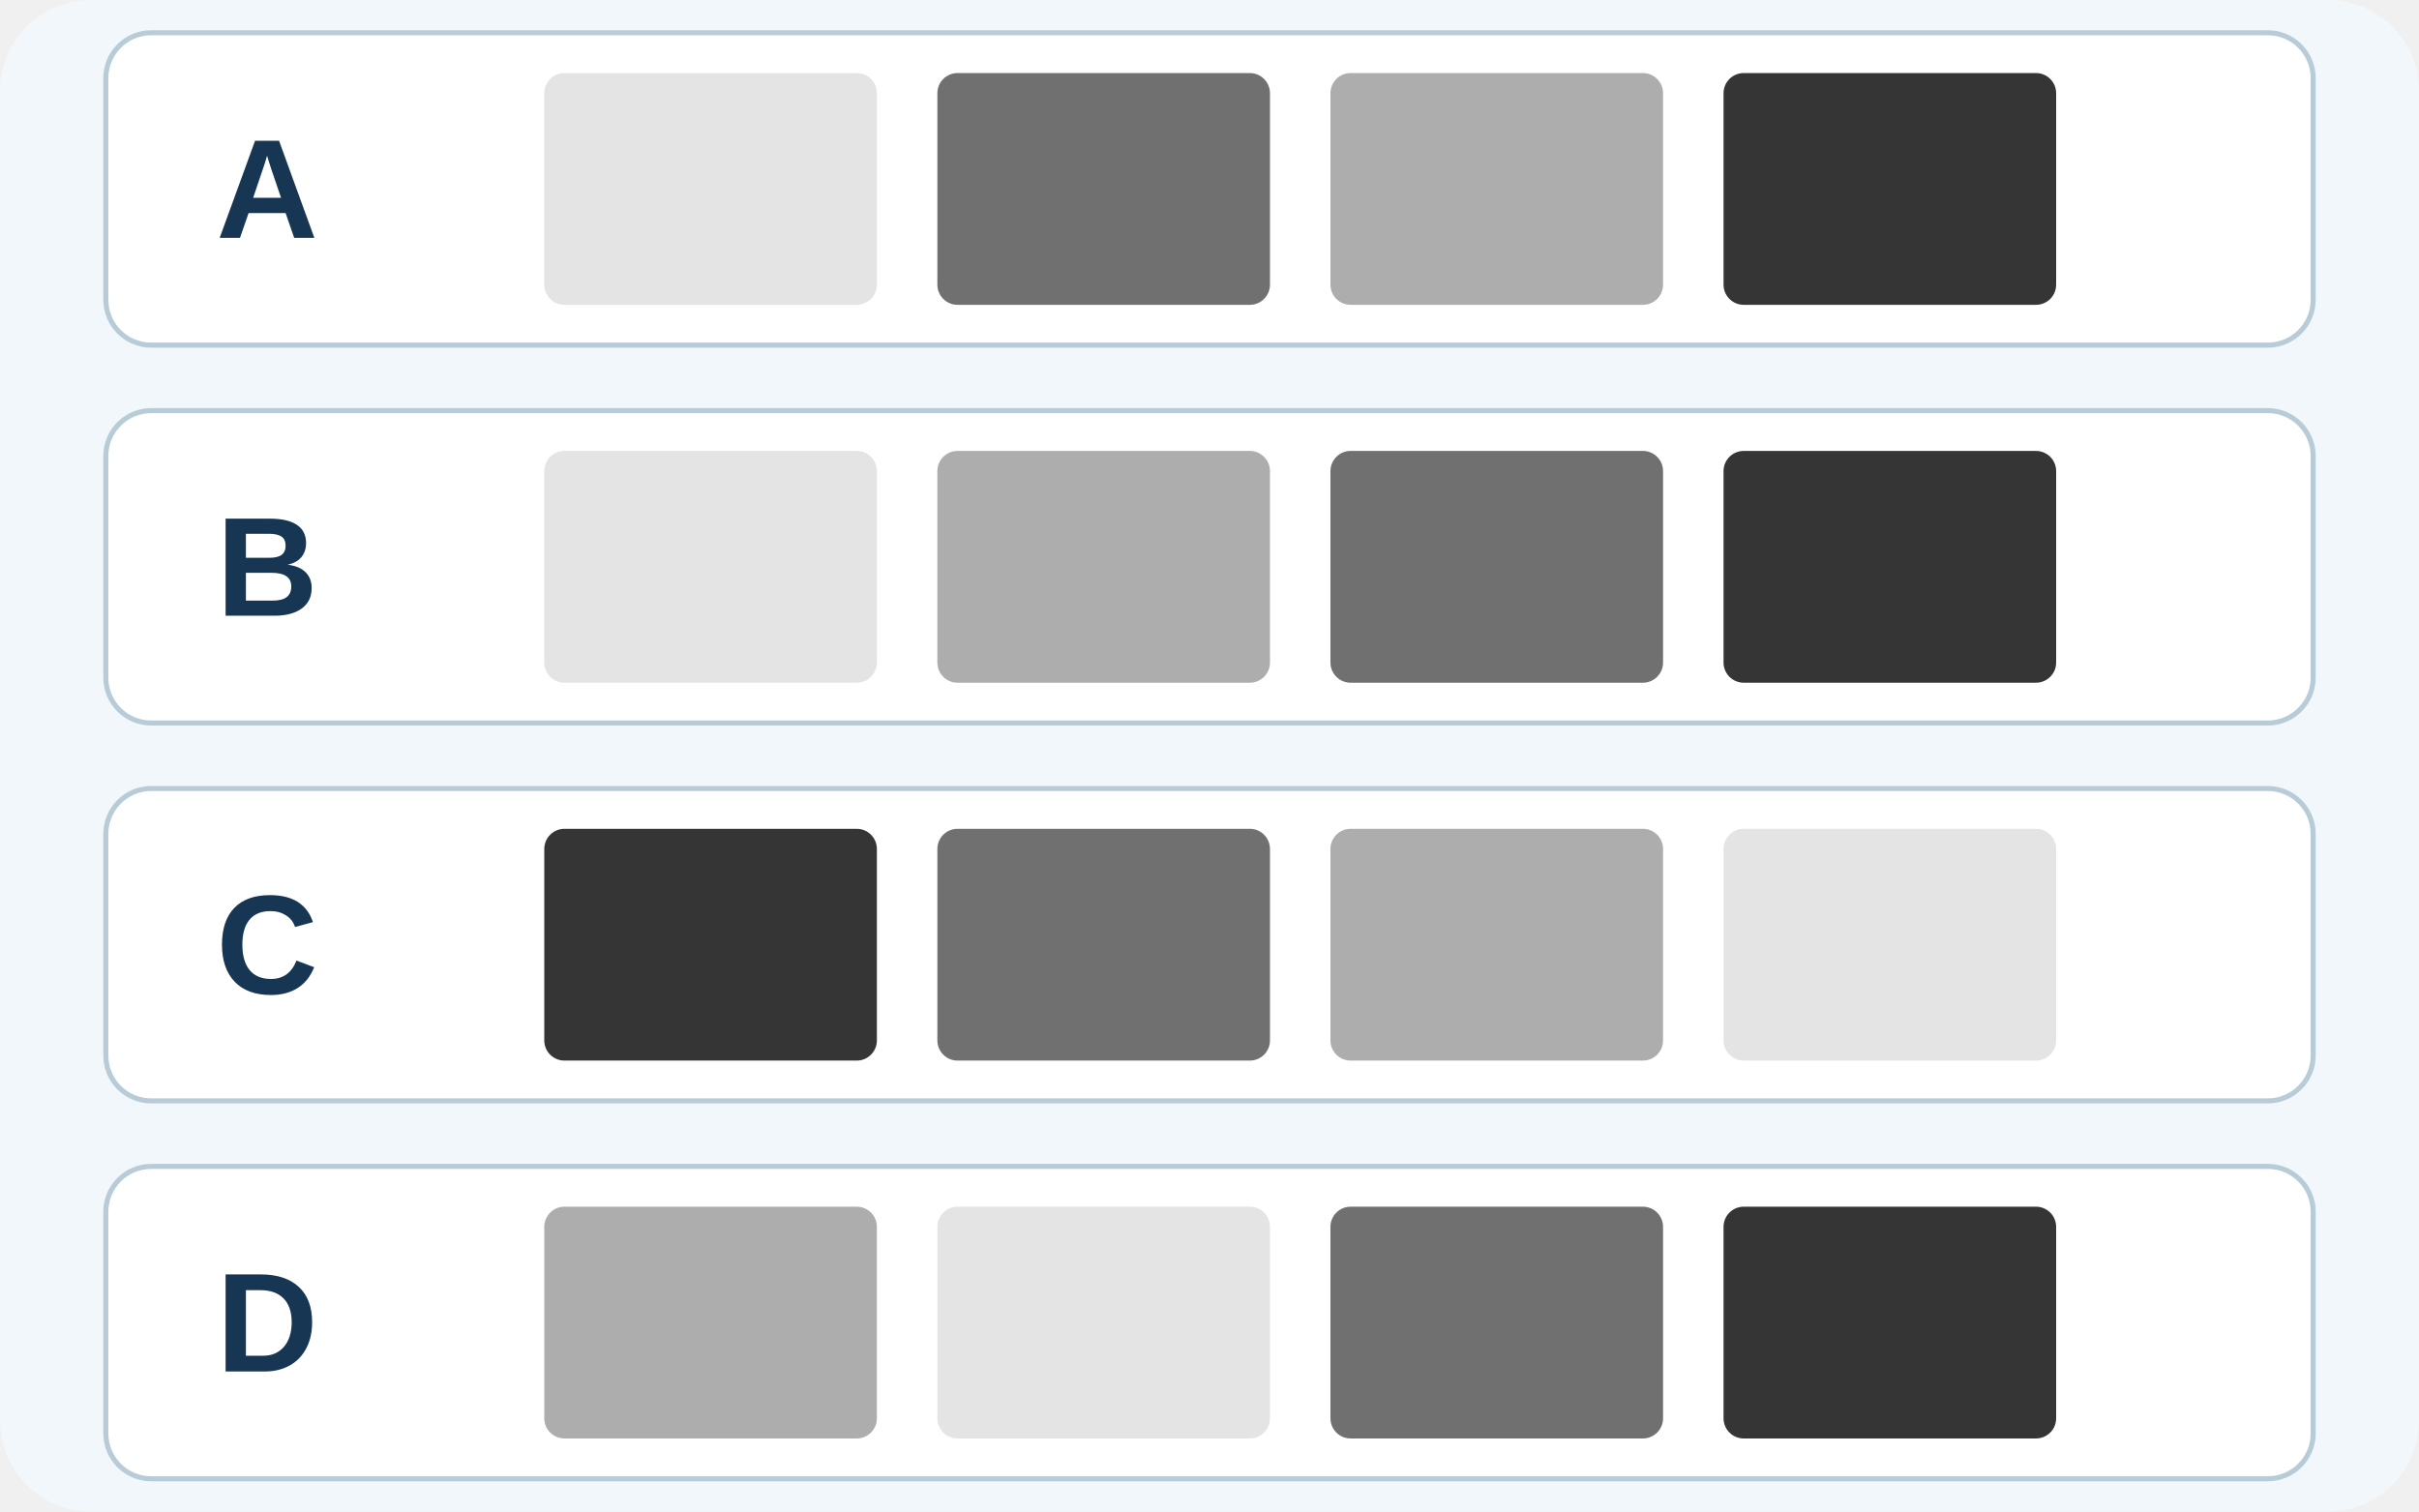
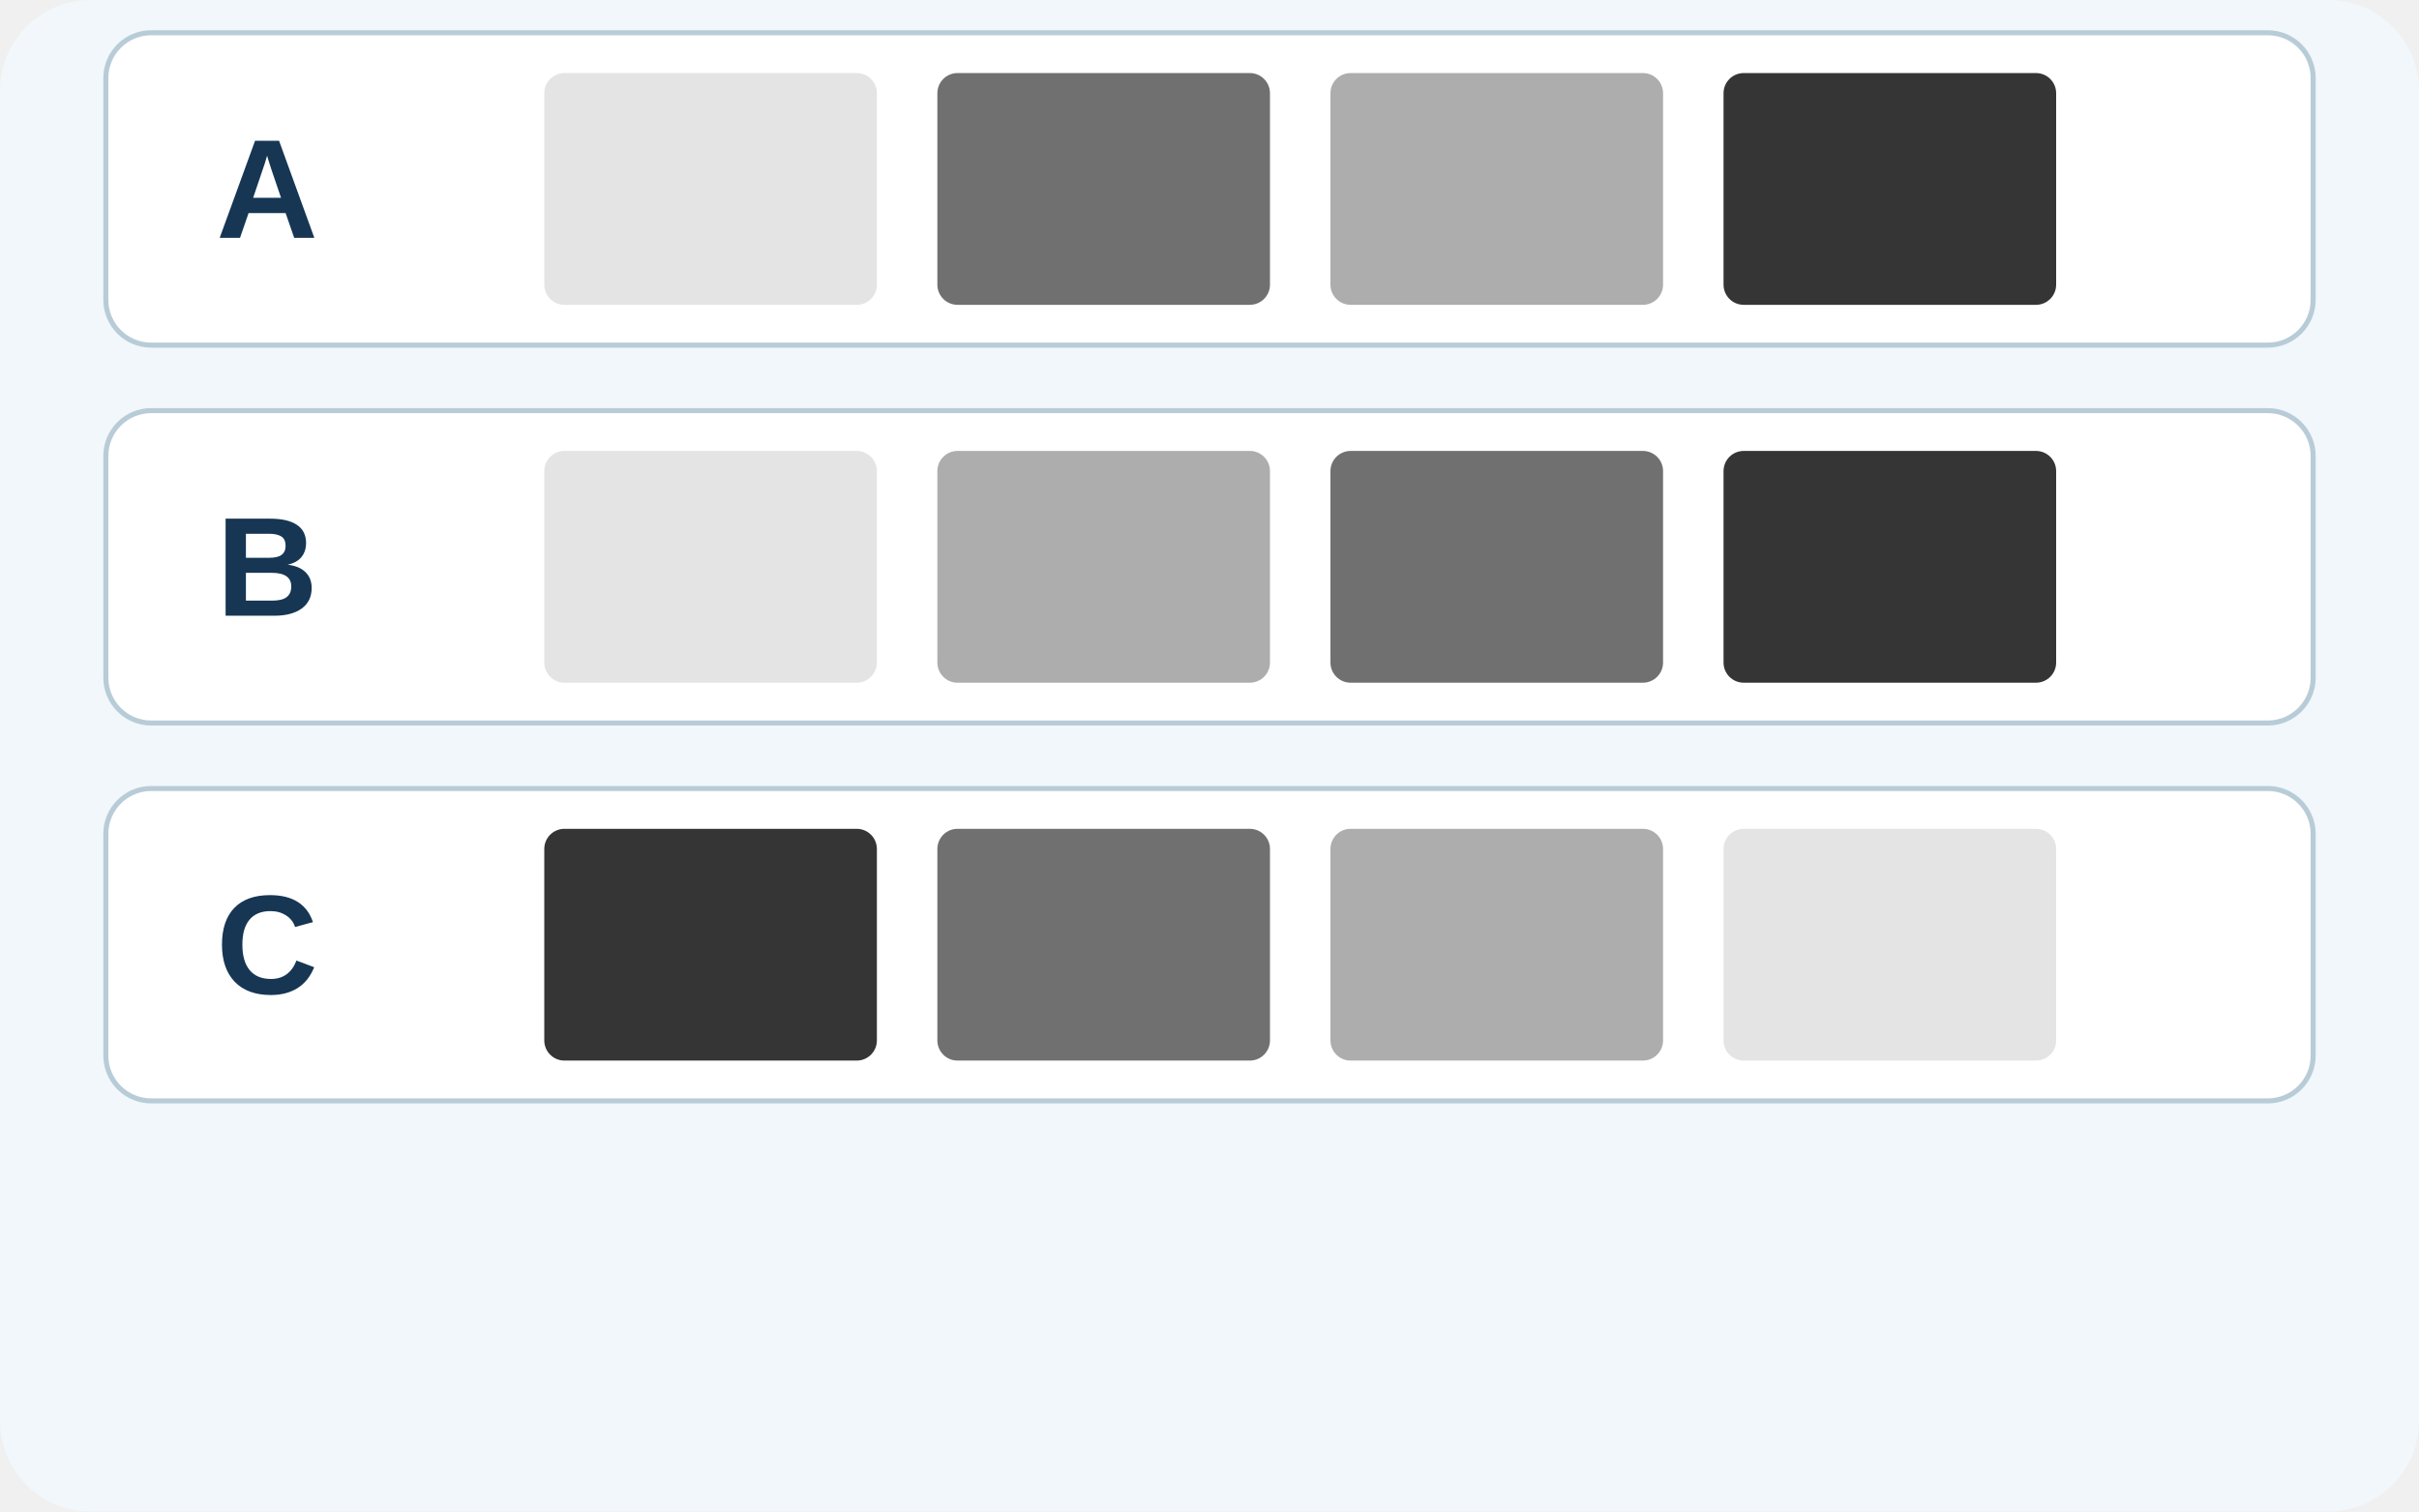
<svg xmlns="http://www.w3.org/2000/svg" viewBox="0 0 480 300" width="480" height="300">
  <rect width="480" height="300" rx="18" fill="#f1f7fa" />
  <g transform="translate(240 37.5) scale(1)" data-row="A">
    <rect x="-219" y="-31" width="438" height="62" fill="#ffffff" rx="9" stroke="#b8ccd8" />
    <text x="-187" y="0" text-anchor="middle" dominant-baseline="central" font-family="Arial, sans-serif" font-size="28" font-weight="700" fill="#163654">A</text>
    <rect x="-132" y="-23" width="66" height="46" fill="#e4e4e4" rx="4" />
    <rect x="-54" y="-23" width="66" height="46" fill="#707070" rx="4" />
    <rect x="24" y="-23" width="66" height="46" fill="#adadad" rx="4" />
    <rect x="102" y="-23" width="66" height="46" fill="#353535" rx="4" />
  </g>
  <g transform="translate(240 112.5) scale(1)" data-row="B">
    <rect x="-219" y="-31" width="438" height="62" fill="#ffffff" rx="9" stroke="#b8ccd8" />
    <text x="-187" y="0" text-anchor="middle" dominant-baseline="central" font-family="Arial, sans-serif" font-size="28" font-weight="700" fill="#163654">B</text>
    <rect x="-132" y="-23" width="66" height="46" fill="#e4e4e4" rx="4" />
    <rect x="-54" y="-23" width="66" height="46" fill="#adadad" rx="4" />
    <rect x="24" y="-23" width="66" height="46" fill="#707070" rx="4" />
    <rect x="102" y="-23" width="66" height="46" fill="#353535" rx="4" />
  </g>
  <g transform="translate(240 187.5) scale(1)" data-row="C">
    <rect x="-219" y="-31" width="438" height="62" fill="#ffffff" rx="9" stroke="#b8ccd8" />
    <text x="-187" y="0" text-anchor="middle" dominant-baseline="central" font-family="Arial, sans-serif" font-size="28" font-weight="700" fill="#163654">C</text>
    <rect x="-132" y="-23" width="66" height="46" fill="#353535" rx="4" />
    <rect x="-54" y="-23" width="66" height="46" fill="#707070" rx="4" />
    <rect x="24" y="-23" width="66" height="46" fill="#adadad" rx="4" />
    <rect x="102" y="-23" width="66" height="46" fill="#e4e4e4" rx="4" />
  </g>
-   <g transform="translate(240 262.5) scale(1)" data-row="D">
-     <rect x="-219" y="-31" width="438" height="62" fill="#ffffff" rx="9" stroke="#b8ccd8" />
-     <text x="-187" y="0" text-anchor="middle" dominant-baseline="central" font-family="Arial, sans-serif" font-size="28" font-weight="700" fill="#163654">D</text>
-     <rect x="-132" y="-23" width="66" height="46" fill="#adadad" rx="4" />
-     <rect x="-54" y="-23" width="66" height="46" fill="#e4e4e4" rx="4" />
-     <rect x="24" y="-23" width="66" height="46" fill="#707070" rx="4" />
-     <rect x="102" y="-23" width="66" height="46" fill="#353535" rx="4" />
-   </g>
</svg>
